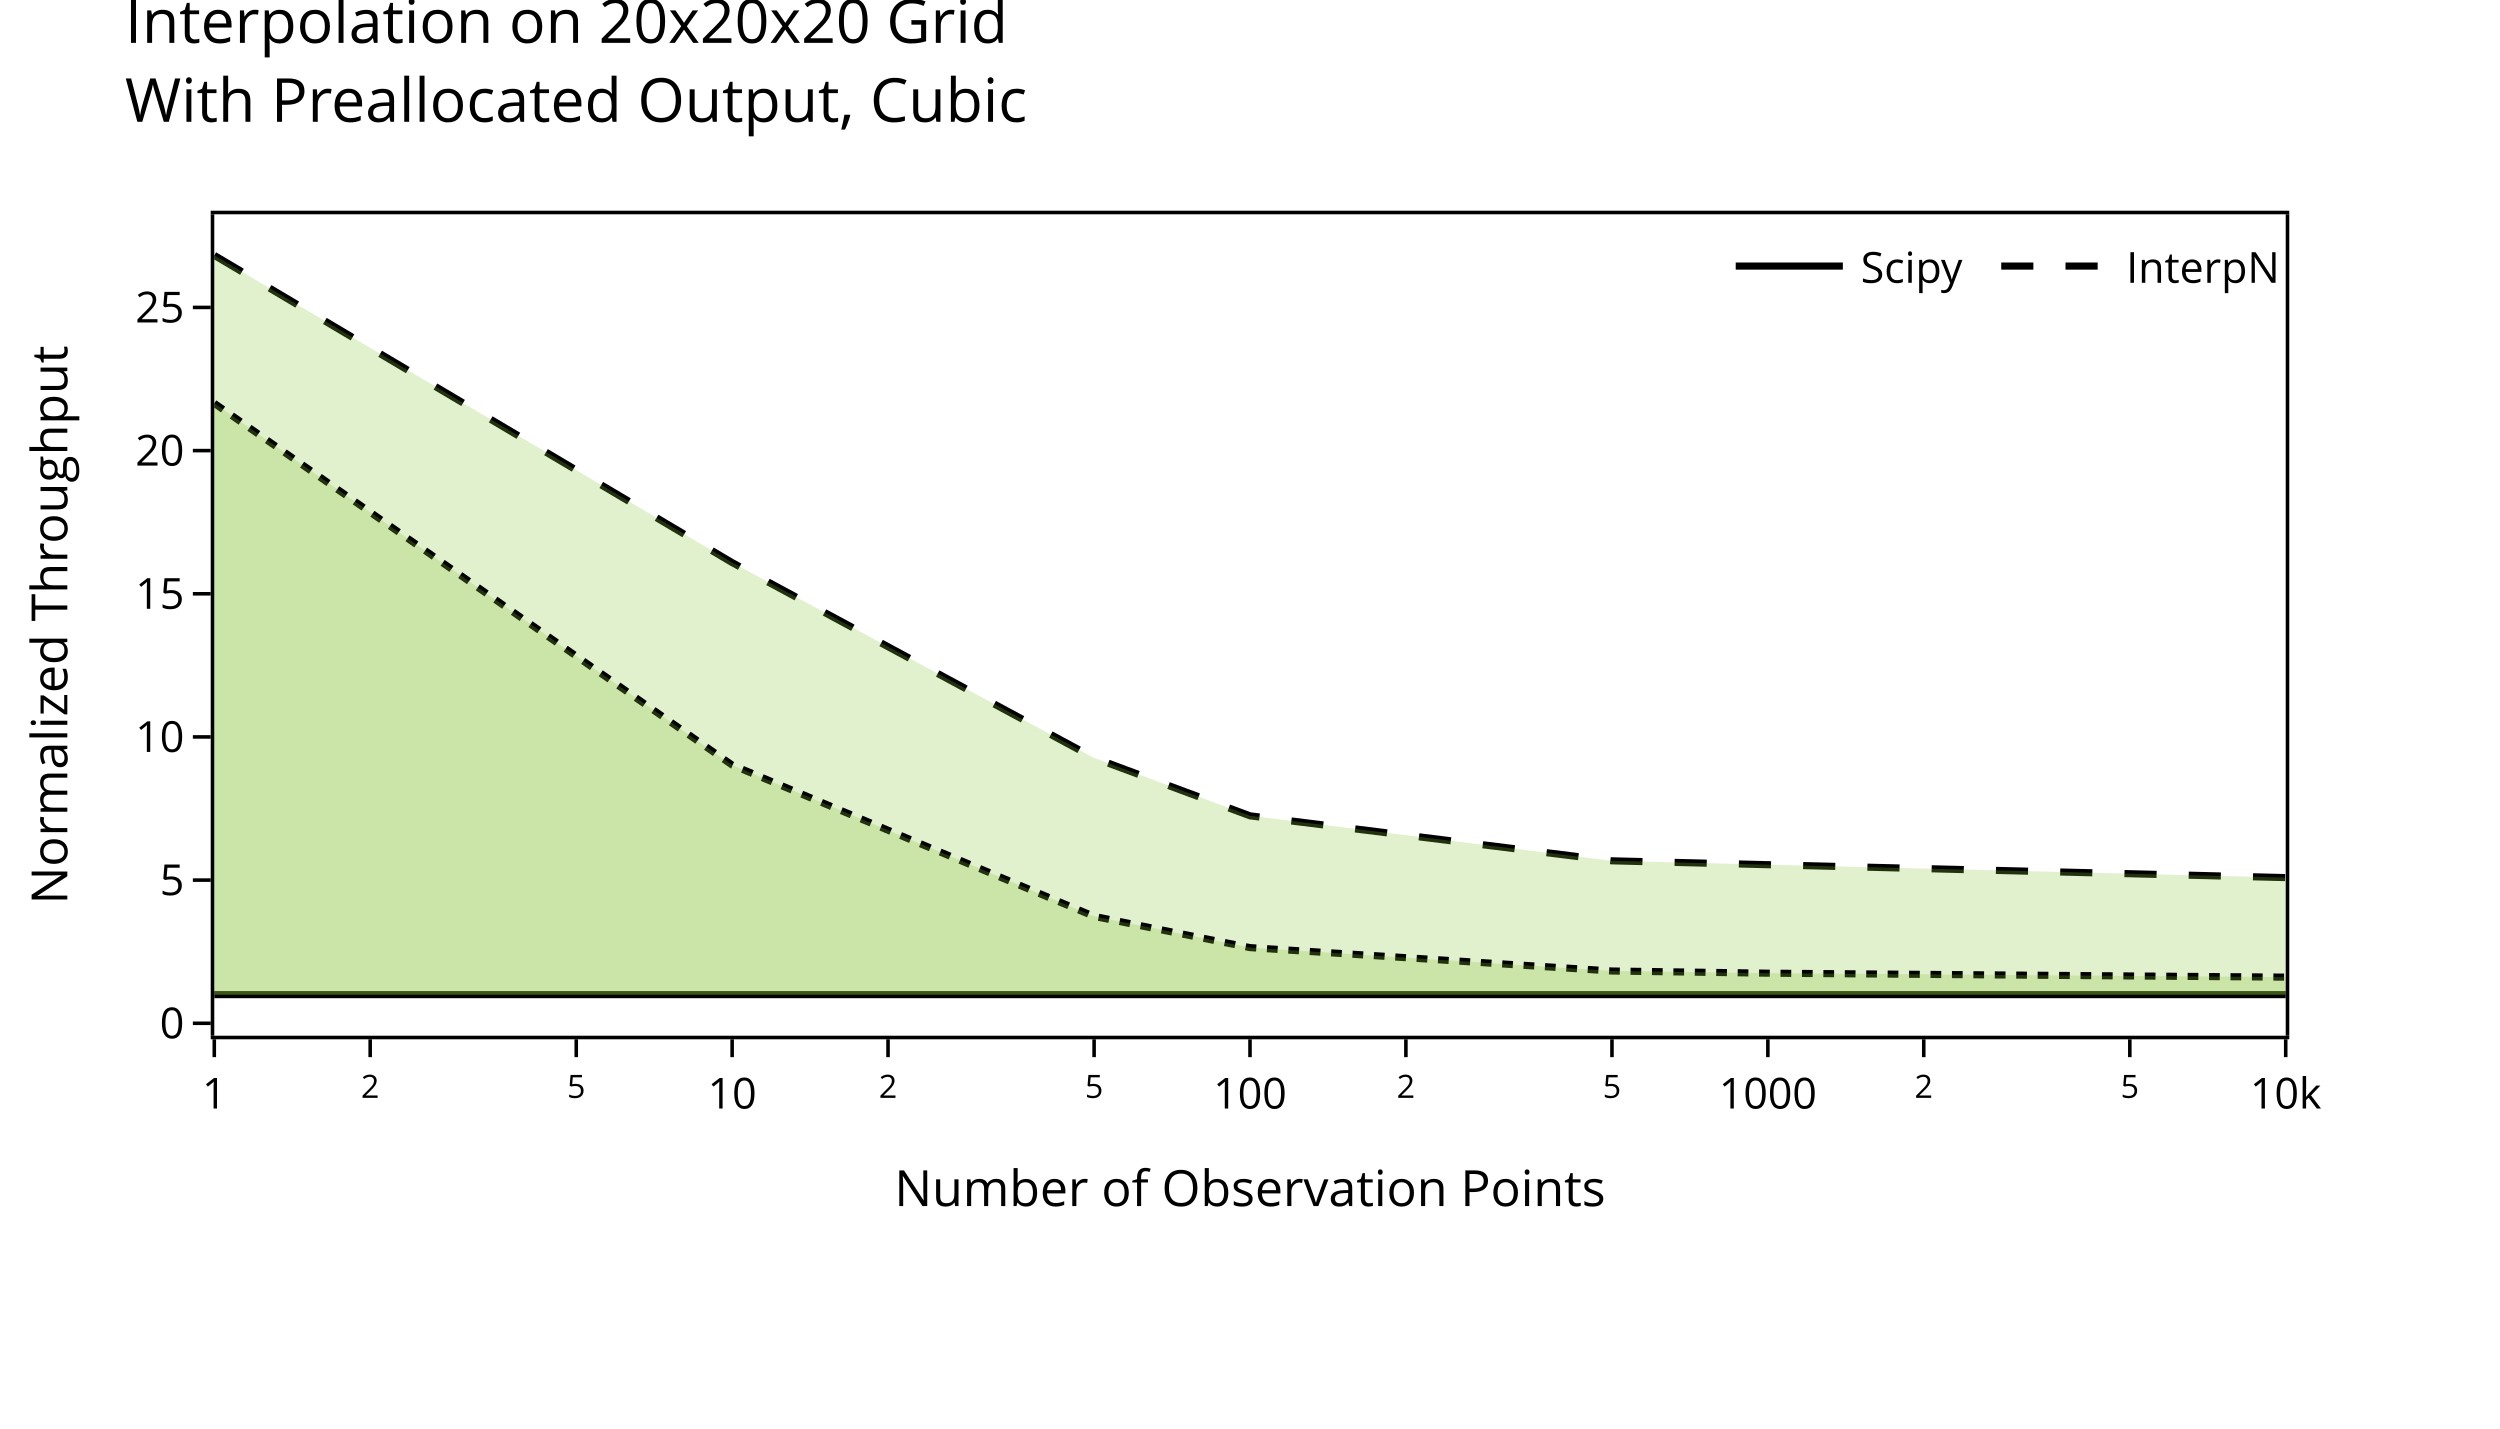
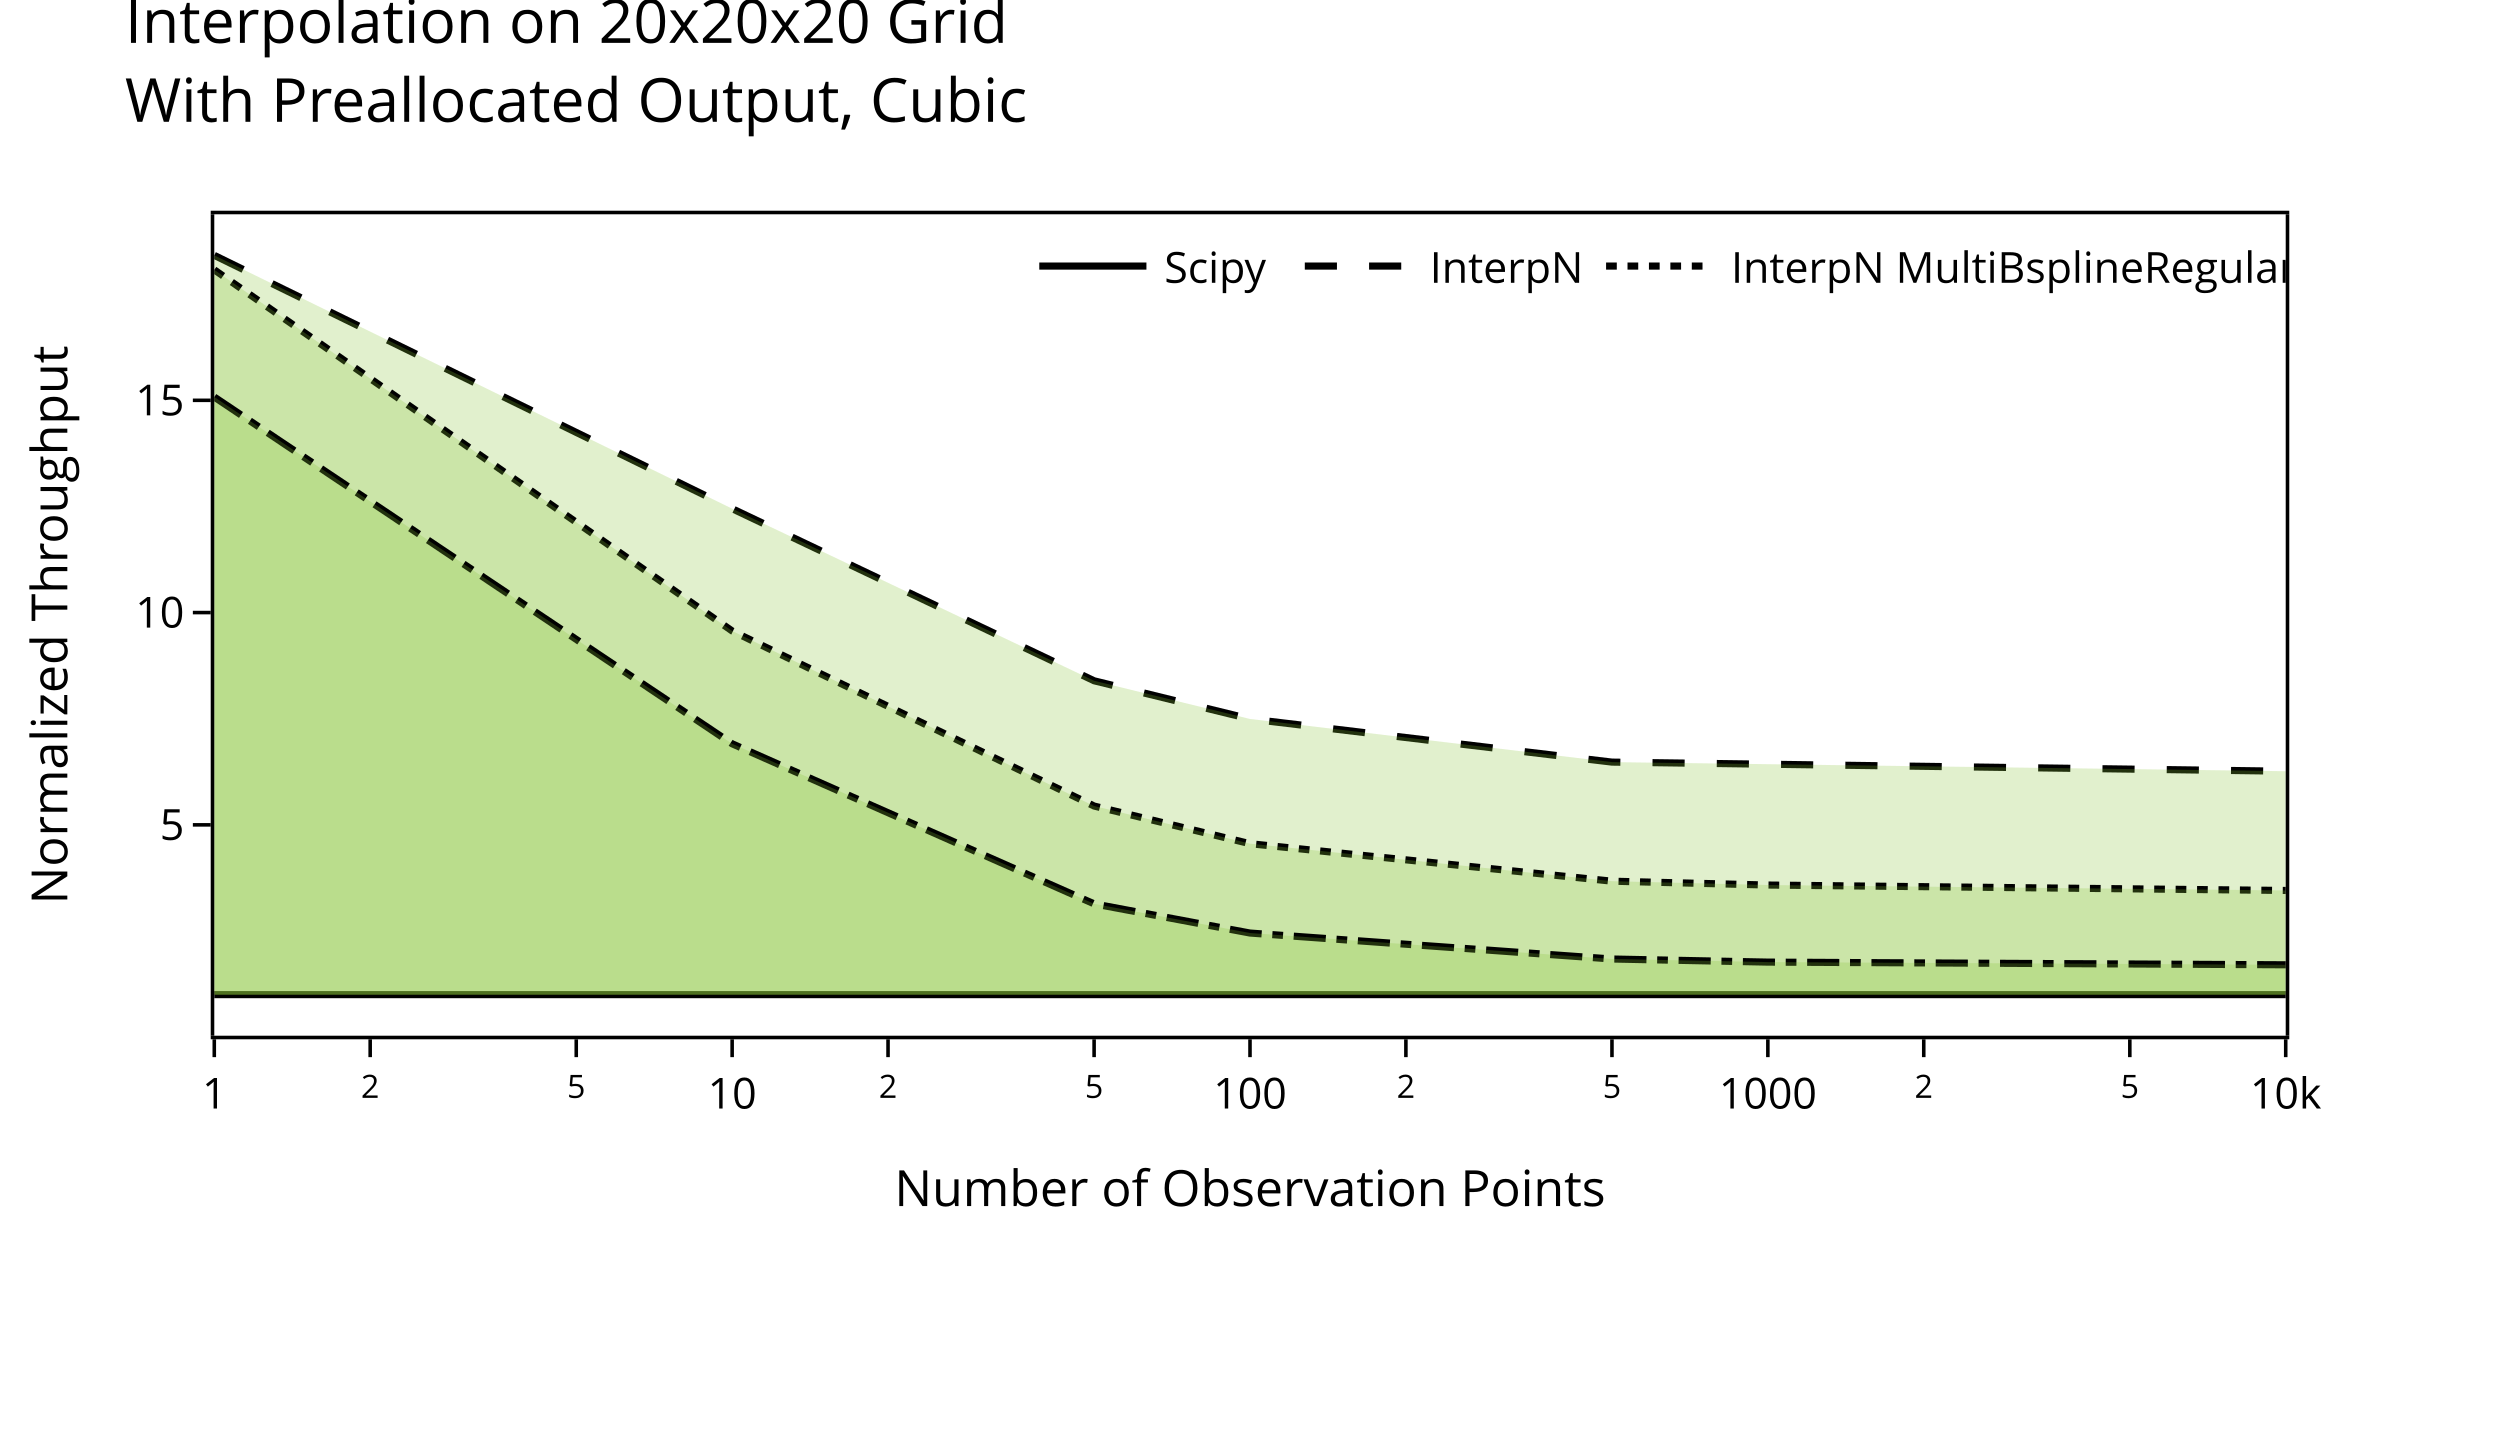
<svg xmlns="http://www.w3.org/2000/svg" class="main-svg" width="700" height="400" style="" viewBox="0 0 700 400">
  <rect x="0" y="0" width="700" height="400" style="fill: rgb(0, 0, 0); fill-opacity: 0;" />
-   <defs id="defs-3ebbe2">
+   <defs id="defs-7a36b5">
    <g class="clips">
-       <clipPath id="clip3ebbe2xyplot" class="plotclip">
+       <clipPath id="clip7a36b5xyplot" class="plotclip">
        <rect width="580" height="230" />
      </clipPath>
-       <clipPath class="axesclip" id="clip3ebbe2x">
+       <clipPath class="axesclip" id="clip7a36b5x">
        <rect x="60" y="0" width="580" height="400" />
      </clipPath>
-       <clipPath class="axesclip" id="clip3ebbe2y">
+       <clipPath class="axesclip" id="clip7a36b5y">
        <rect x="0" y="60" width="700" height="230" />
      </clipPath>
-       <clipPath class="axesclip" id="clip3ebbe2xy">
+       <clipPath class="axesclip" id="clip7a36b5xy">
        <rect x="60" y="60" width="580" height="230" />
      </clipPath>
    </g>
    <g class="gradients" />
    <g class="patterns" />
  </defs>
  <g class="bglayer">
    <rect class="bg" x="60" y="60" width="580" height="230" style="fill: rgb(0, 0, 0); fill-opacity: 0; stroke-width: 0;" />
  </g>
  <g class="layer-below">
    <g class="imagelayer" />
    <g class="shapelayer" />
  </g>
  <g class="cartesianlayer">
    <g class="subplot xy">
      <g class="layer-subplot">
        <g class="shapelayer" />
        <g class="imagelayer" />
      </g>
      <g class="minor-gridlayer">
        <g class="x" />
        <g class="y" />
      </g>
      <g class="gridlayer">
        <g class="x" />
        <g class="y" />
      </g>
      <g class="zerolinelayer" />
      <g class="layer-between">
        <g class="shapelayer" />
        <g class="imagelayer" />
      </g>
      <path class="xlines-below" />
      <path class="ylines-below" />
      <g class="overlines-below" />
      <g class="xaxislayer-below" />
      <g class="yaxislayer-below" />
      <g class="overaxes-below" />
      <g class="overplot">
-         <g class="xy" transform="translate(60,60)" clip-path="url(#clip3ebbe2xyplot)">
+         <g class="xy" transform="translate(60,60)" clip-path="url(#clip7a36b5xyplot)">
          <g class="scatterlayer mlayer">
-             <g class="trace scatter tracea18b52" style="stroke-miterlimit: 2; opacity: 1;">
+             <g class="trace scatter trace3fb8df" style="stroke-miterlimit: 2; opacity: 1;">
              <g class="fills" />
              <g class="errorbars" />
              <g class="lines">
                <path class="js-line" d="M0,218.5L580,218.5" style="vector-effect: none; fill: none; stroke: rgb(0, 0, 0); stroke-opacity: 1; stroke-width: 2px; opacity: 1;" />
              </g>
              <g class="points" />
              <g class="text" />
            </g>
-             <g class="trace scatter tracec6a259" style="stroke-miterlimit: 2; opacity: 1;">
-               <g class="fills" />
-               <g class="errorbars" />
-               <g class="lines">
-                 <path class="js-line" d="M0,11.5L145,97.53L246.35,152.22L290,168.43L391.35,181.03L580,185.73" style="vector-effect: none; fill: none; stroke: rgb(0, 0, 0); stroke-opacity: 1; stroke-dasharray: 9px, 9px; stroke-width: 2px; opacity: 1;" />
-               </g>
-               <g class="points" />
-               <g class="text" />
-             </g>
-             <g class="trace scatter trace1dd2a8" style="stroke-miterlimit: 2; opacity: 1;">
+             <g class="trace scatter trace194ff7" style="stroke-miterlimit: 2; opacity: 1;">
+               <g class="fills" />
+               <g class="errorbars" />
+               <g class="lines">
+                 <path class="js-line" d="M0,11.5L145,82.43L246.35,130.62L290,141.31L391.35,153.39L580,155.94" style="vector-effect: none; fill: none; stroke: rgb(0, 0, 0); stroke-opacity: 1; stroke-dasharray: 9px, 9px; stroke-width: 2px; opacity: 1;" />
+               </g>
+               <g class="points" />
+               <g class="text" />
+             </g>
+             <g class="trace scatter trace4c43e9" style="stroke-miterlimit: 2; opacity: 1;">
              <g class="fills">
                <g>
-                   <path class="js-fill" d="M0,11.5L145,97.53L246.35,152.22L290,168.43L391.35,181.03L580,185.73L580,218.5L0,218.5Z" style="fill: rgb(139, 196, 59); fill-opacity: 0.25; stroke-width: 0;" />
+                   <path class="js-fill" d="M0,11.5L145,82.43L246.35,130.62L290,141.31L391.35,153.39L580,155.94L580,218.5L0,218.5Z" style="fill: rgb(139, 196, 59); fill-opacity: 0.25; stroke-width: 0;" />
                </g>
              </g>
              <g class="errorbars" />
              <g class="lines">
-                 <path class="js-line" d="M0,11.5L145,97.53L246.35,152.22L290,168.43L391.35,181.03L580,185.73L580,218.5L0,218.5" style="vector-effect: none; fill: none; stroke: rgb(0, 204, 150); stroke-opacity: 1; stroke-width: 0px; opacity: 1;" />
-               </g>
-               <g class="points" />
-               <g class="text" />
-             </g>
-             <g class="trace scatter tracedcc61e" style="stroke-miterlimit: 2; opacity: 1;">
-               <g class="fills" />
-               <g class="errorbars" />
-               <g class="lines">
-                 <path class="js-line" d="M0,52.93L145,154.21L246.35,196.59L290,205.33L391.35,211.88L435,212.49L580,213.6" style="vector-effect: none; fill: none; stroke: rgb(0, 0, 0); stroke-opacity: 1; stroke-dasharray: 3px, 3px; stroke-width: 2px; opacity: 1;" />
-               </g>
-               <g class="points" />
-               <g class="text" />
-             </g>
-             <g class="trace scatter trace2694f0" style="stroke-miterlimit: 2; opacity: 1;">
+                 <path class="js-line" d="M0,11.5L145,82.43L246.35,130.62L290,141.31L391.35,153.39L580,155.94L580,218.5L0,218.5" style="vector-effect: none; fill: none; stroke: rgb(0, 204, 150); stroke-opacity: 1; stroke-width: 0px; opacity: 1;" />
+               </g>
+               <g class="points" />
+               <g class="text" />
+             </g>
+             <g class="trace scatter trace582d79" style="stroke-miterlimit: 2; opacity: 1;">
+               <g class="fills" />
+               <g class="errorbars" />
+               <g class="lines">
+                 <path class="js-line" d="M0,15.55L145,116.67L246.35,165.69L290,176.23L391.35,186.73L435,187.81L580,189.33" style="vector-effect: none; fill: none; stroke: rgb(0, 0, 0); stroke-opacity: 1; stroke-dasharray: 3px, 3px; stroke-width: 2px; opacity: 1;" />
+               </g>
+               <g class="points" />
+               <g class="text" />
+             </g>
+             <g class="trace scatter trace8fdf85" style="stroke-miterlimit: 2; opacity: 1;">
              <g class="fills">
                <g>
-                   <path class="js-fill" d="M0,52.93L145,154.21L246.35,196.59L290,205.33L391.35,211.88L435,212.49L580,213.6L580,218.5L435,218.5L0,218.5Z" style="fill: rgb(139, 196, 59); fill-opacity: 0.25; stroke-width: 0;" />
+                   <path class="js-fill" d="M0,15.55L145,116.67L246.35,165.69L290,176.23L391.35,186.73L435,187.81L580,189.33L580,218.5L435,218.5L0,218.5Z" style="fill: rgb(139, 196, 59); fill-opacity: 0.25; stroke-width: 0;" />
                </g>
              </g>
              <g class="errorbars" />
              <g class="lines">
-                 <path class="js-line" d="M0,52.93L145,154.21L246.35,196.59L290,205.33L391.35,211.88L435,212.49L580,213.6L580,218.5L435,218.5L0,218.5" style="vector-effect: none; fill: none; stroke: rgb(255, 161, 90); stroke-opacity: 1; stroke-width: 0px; opacity: 1;" />
+                 <path class="js-line" d="M0,15.55L145,116.67L246.35,165.69L290,176.23L391.35,186.73L435,187.81L580,189.33L580,218.5L435,218.5L0,218.5" style="vector-effect: none; fill: none; stroke: rgb(255, 161, 90); stroke-opacity: 1; stroke-width: 0px; opacity: 1;" />
+               </g>
+               <g class="points" />
+               <g class="text" />
+             </g>
+             <g class="trace scatter trace55dfe3" style="stroke-miterlimit: 2; opacity: 1;">
+               <g class="fills" />
+               <g class="errorbars" />
+               <g class="lines">
+                 <path class="js-line" d="M0,51.17L145,148.26L246.35,193.08L290,201.25L391.35,208.52L435,209.39L580,210.14" style="vector-effect: none; fill: none; stroke: rgb(0, 0, 0); stroke-opacity: 1; stroke-dasharray: 9px, 3px, 3px, 3px; stroke-width: 2px; opacity: 1;" />
+               </g>
+               <g class="points" />
+               <g class="text" />
+             </g>
+             <g class="trace scatter traced18bff" style="stroke-miterlimit: 2; opacity: 1;">
+               <g class="fills">
+                 <g>
+                   <path class="js-fill" d="M0,51.17L145,148.26L246.35,193.08L290,201.25L391.35,208.52L435,209.39L580,210.14L580,218.5L435,218.5L0,218.5Z" style="fill: rgb(139, 196, 59); fill-opacity: 0.25; stroke-width: 0;" />
+                 </g>
+               </g>
+               <g class="errorbars" />
+               <g class="lines">
+                 <path class="js-line" d="M0,51.17L145,148.26L246.35,193.08L290,201.25L391.35,208.52L435,209.39L580,210.14L580,218.5L435,218.5L0,218.5" style="vector-effect: none; fill: none; stroke: rgb(255, 102, 146); stroke-opacity: 1; stroke-width: 0px; opacity: 1;" />
              </g>
              <g class="points" />
              <g class="text" />
            </g>
          </g>
        </g>
      </g>
      <path class="xlines-above crisp" d="M59,290.5H641M59,59.5H641" style="fill: none; stroke-width: 1px; stroke: rgb(0, 0, 0); stroke-opacity: 1;" />
      <path class="ylines-above crisp" d="M59.5,60V290M640.5,60V290" style="fill: none; stroke-width: 1px; stroke: rgb(0, 0, 0); stroke-opacity: 1;" />
      <g class="overlines-above" />
      <g class="xaxislayer-above">
        <path class="xtick ticks crisp" d="M0,291v5" transform="translate(60,0)" style="stroke: rgb(0, 0, 0); stroke-opacity: 1; stroke-width: 1px;" />
        <path class="xtick ticks crisp" d="M0,291v5" transform="translate(103.65,0)" style="stroke: rgb(0, 0, 0); stroke-opacity: 1; stroke-width: 1px;" />
        <path class="xtick ticks crisp" d="M0,291v5" transform="translate(161.35,0)" style="stroke: rgb(0, 0, 0); stroke-opacity: 1; stroke-width: 1px;" />
        <path class="xtick ticks crisp" d="M0,291v5" transform="translate(205,0)" style="stroke: rgb(0, 0, 0); stroke-opacity: 1; stroke-width: 1px;" />
        <path class="xtick ticks crisp" d="M0,291v5" transform="translate(248.65,0)" style="stroke: rgb(0, 0, 0); stroke-opacity: 1; stroke-width: 1px;" />
        <path class="xtick ticks crisp" d="M0,291v5" transform="translate(306.35,0)" style="stroke: rgb(0, 0, 0); stroke-opacity: 1; stroke-width: 1px;" />
        <path class="xtick ticks crisp" d="M0,291v5" transform="translate(350,0)" style="stroke: rgb(0, 0, 0); stroke-opacity: 1; stroke-width: 1px;" />
        <path class="xtick ticks crisp" d="M0,291v5" transform="translate(393.65,0)" style="stroke: rgb(0, 0, 0); stroke-opacity: 1; stroke-width: 1px;" />
        <path class="xtick ticks crisp" d="M0,291v5" transform="translate(451.35,0)" style="stroke: rgb(0, 0, 0); stroke-opacity: 1; stroke-width: 1px;" />
        <path class="xtick ticks crisp" d="M0,291v5" transform="translate(495,0)" style="stroke: rgb(0, 0, 0); stroke-opacity: 1; stroke-width: 1px;" />
        <path class="xtick ticks crisp" d="M0,291v5" transform="translate(538.65,0)" style="stroke: rgb(0, 0, 0); stroke-opacity: 1; stroke-width: 1px;" />
        <path class="xtick ticks crisp" d="M0,291v5" transform="translate(596.35,0)" style="stroke: rgb(0, 0, 0); stroke-opacity: 1; stroke-width: 1px;" />
        <path class="xtick ticks crisp" d="M0,291v5" transform="translate(640,0)" style="stroke: rgb(0, 0, 0); stroke-opacity: 1; stroke-width: 1px;" />
        <g class="xtick">
          <text text-anchor="middle" x="0" y="310.4" transform="translate(60,0)" style="font-family: 'Open Sans', verdana, arial, sans-serif; font-size: 12px; fill: rgb(0, 0, 0); fill-opacity: 1; white-space: pre; opacity: 1;">1</text>
        </g>
        <g class="xtick">
          <text text-anchor="middle" x="0" y="307.4" style="font-family: 'Open Sans', verdana, arial, sans-serif; font-size: 9px; fill: rgb(0, 0, 0); fill-opacity: 1; white-space: pre; opacity: 1;" transform="translate(103.65,0)">2</text>
        </g>
        <g class="xtick">
          <text text-anchor="middle" x="0" y="307.4" style="font-family: 'Open Sans', verdana, arial, sans-serif; font-size: 9px; fill: rgb(0, 0, 0); fill-opacity: 1; white-space: pre; opacity: 1;" transform="translate(161.35,0)">5</text>
        </g>
        <g class="xtick">
          <text text-anchor="middle" x="0" y="310.4" style="font-family: 'Open Sans', verdana, arial, sans-serif; font-size: 12px; fill: rgb(0, 0, 0); fill-opacity: 1; white-space: pre; opacity: 1;" transform="translate(205,0)">10</text>
        </g>
        <g class="xtick">
          <text text-anchor="middle" x="0" y="307.4" style="font-family: 'Open Sans', verdana, arial, sans-serif; font-size: 9px; fill: rgb(0, 0, 0); fill-opacity: 1; white-space: pre; opacity: 1;" transform="translate(248.65,0)">2</text>
        </g>
        <g class="xtick">
          <text text-anchor="middle" x="0" y="307.4" style="font-family: 'Open Sans', verdana, arial, sans-serif; font-size: 9px; fill: rgb(0, 0, 0); fill-opacity: 1; white-space: pre; opacity: 1;" transform="translate(306.35,0)">5</text>
        </g>
        <g class="xtick">
          <text text-anchor="middle" x="0" y="310.4" style="font-family: 'Open Sans', verdana, arial, sans-serif; font-size: 12px; fill: rgb(0, 0, 0); fill-opacity: 1; white-space: pre; opacity: 1;" transform="translate(350,0)">100</text>
        </g>
        <g class="xtick">
          <text text-anchor="middle" x="0" y="307.4" style="font-family: 'Open Sans', verdana, arial, sans-serif; font-size: 9px; fill: rgb(0, 0, 0); fill-opacity: 1; white-space: pre; opacity: 1;" transform="translate(393.65,0)">2</text>
        </g>
        <g class="xtick">
          <text text-anchor="middle" x="0" y="307.4" style="font-family: 'Open Sans', verdana, arial, sans-serif; font-size: 9px; fill: rgb(0, 0, 0); fill-opacity: 1; white-space: pre; opacity: 1;" transform="translate(451.35,0)">5</text>
        </g>
        <g class="xtick">
          <text text-anchor="middle" x="0" y="310.4" style="font-family: 'Open Sans', verdana, arial, sans-serif; font-size: 12px; fill: rgb(0, 0, 0); fill-opacity: 1; white-space: pre; opacity: 1;" transform="translate(495,0)">1000</text>
        </g>
        <g class="xtick">
          <text text-anchor="middle" x="0" y="307.4" style="font-family: 'Open Sans', verdana, arial, sans-serif; font-size: 9px; fill: rgb(0, 0, 0); fill-opacity: 1; white-space: pre; opacity: 1;" transform="translate(538.65,0)">2</text>
        </g>
        <g class="xtick">
          <text text-anchor="middle" x="0" y="307.4" style="font-family: 'Open Sans', verdana, arial, sans-serif; font-size: 9px; fill: rgb(0, 0, 0); fill-opacity: 1; white-space: pre; opacity: 1;" transform="translate(596.35,0)">5</text>
        </g>
        <g class="xtick">
          <text text-anchor="middle" x="0" y="310.4" style="font-family: 'Open Sans', verdana, arial, sans-serif; font-size: 12px; fill: rgb(0, 0, 0); fill-opacity: 1; white-space: pre; opacity: 1;" transform="translate(640,0)">10k</text>
        </g>
      </g>
      <g class="yaxislayer-above">
-         <path class="ytick ticks crisp" d="M59,0h-5" transform="translate(0,286.52)" style="stroke: rgb(0, 0, 0); stroke-opacity: 1; stroke-width: 1px;" />
-         <path class="ytick ticks crisp" d="M59,0h-5" transform="translate(0,246.43)" style="stroke: rgb(0, 0, 0); stroke-opacity: 1; stroke-width: 1px;" />
-         <path class="ytick ticks crisp" d="M59,0h-5" transform="translate(0,206.34)" style="stroke: rgb(0, 0, 0); stroke-opacity: 1; stroke-width: 1px;" />
-         <path class="ytick ticks crisp" d="M59,0h-5" transform="translate(0,166.26)" style="stroke: rgb(0, 0, 0); stroke-opacity: 1; stroke-width: 1px;" />
-         <path class="ytick ticks crisp" d="M59,0h-5" transform="translate(0,126.17)" style="stroke: rgb(0, 0, 0); stroke-opacity: 1; stroke-width: 1px;" />
-         <path class="ytick ticks crisp" d="M59,0h-5" transform="translate(0,86.08)" style="stroke: rgb(0, 0, 0); stroke-opacity: 1; stroke-width: 1px;" />
+         <path class="ytick ticks crisp" d="M59,0h-5" transform="translate(0,230.96)" style="stroke: rgb(0, 0, 0); stroke-opacity: 1; stroke-width: 1px;" />
+         <path class="ytick ticks crisp" d="M59,0h-5" transform="translate(0,171.52)" style="stroke: rgb(0, 0, 0); stroke-opacity: 1; stroke-width: 1px;" />
+         <path class="ytick ticks crisp" d="M59,0h-5" transform="translate(0,112.09)" style="stroke: rgb(0, 0, 0); stroke-opacity: 1; stroke-width: 1px;" />
        <g class="ytick">
-           <text text-anchor="end" x="51.6" y="4.2" transform="translate(0,286.52)" style="font-family: 'Open Sans', verdana, arial, sans-serif; font-size: 12px; fill: rgb(0, 0, 0); fill-opacity: 1; white-space: pre; opacity: 1;">0</text>
+           <text text-anchor="end" x="51.6" y="4.2" transform="translate(0,230.96)" style="font-family: 'Open Sans', verdana, arial, sans-serif; font-size: 12px; fill: rgb(0, 0, 0); fill-opacity: 1; white-space: pre; opacity: 1;">5</text>
        </g>
        <g class="ytick">
-           <text text-anchor="end" x="51.6" y="4.2" style="font-family: 'Open Sans', verdana, arial, sans-serif; font-size: 12px; fill: rgb(0, 0, 0); fill-opacity: 1; white-space: pre; opacity: 1;" transform="translate(0,246.43)">5</text>
+           <text text-anchor="end" x="51.6" y="4.2" style="font-family: 'Open Sans', verdana, arial, sans-serif; font-size: 12px; fill: rgb(0, 0, 0); fill-opacity: 1; white-space: pre; opacity: 1;" transform="translate(0,171.52)">10</text>
        </g>
        <g class="ytick">
-           <text text-anchor="end" x="51.6" y="4.2" style="font-family: 'Open Sans', verdana, arial, sans-serif; font-size: 12px; fill: rgb(0, 0, 0); fill-opacity: 1; white-space: pre; opacity: 1;" transform="translate(0,206.34)">10</text>
-         </g>
-         <g class="ytick">
-           <text text-anchor="end" x="51.6" y="4.2" style="font-family: 'Open Sans', verdana, arial, sans-serif; font-size: 12px; fill: rgb(0, 0, 0); fill-opacity: 1; white-space: pre; opacity: 1;" transform="translate(0,166.26)">15</text>
-         </g>
-         <g class="ytick">
-           <text text-anchor="end" x="51.6" y="4.2" style="font-family: 'Open Sans', verdana, arial, sans-serif; font-size: 12px; fill: rgb(0, 0, 0); fill-opacity: 1; white-space: pre; opacity: 1;" transform="translate(0,126.17)">20</text>
-         </g>
-         <g class="ytick">
-           <text text-anchor="end" x="51.6" y="4.2" style="font-family: 'Open Sans', verdana, arial, sans-serif; font-size: 12px; fill: rgb(0, 0, 0); fill-opacity: 1; white-space: pre; opacity: 1;" transform="translate(0,86.08)">25</text>
+           <text text-anchor="end" x="51.6" y="4.2" style="font-family: 'Open Sans', verdana, arial, sans-serif; font-size: 12px; fill: rgb(0, 0, 0); fill-opacity: 1; white-space: pre; opacity: 1;" transform="translate(0,112.09)">15</text>
        </g>
      </g>
      <g class="overaxes-above" />
    </g>
  </g>
  <g class="polarlayer" />
  <g class="smithlayer" />
  <g class="ternarylayer" />
  <g class="geolayer" />
  <g class="funnelarealayer" />
  <g class="pielayer" />
  <g class="iciclelayer" />
  <g class="treemaplayer" />
  <g class="sunburstlayer" />
  <g class="glimages" />
-   <defs id="topdefs-3ebbe2">
+   <defs id="topdefs-7a36b5">
    <g class="clips" />
-     <clipPath id="legend3ebbe2">
-       <rect width="159" height="29" x="0" y="0" />
+     <clipPath id="legend7a36b5">
+       <rect width="354" height="29" x="0" y="0" />
    </clipPath>
  </defs>
  <g class="layer-above">
    <g class="imagelayer" />
    <g class="shapelayer" />
  </g>
  <g class="infolayer">
-     <g class="legend" pointer-events="all" transform="translate(481,60)">
-       <rect class="bg" shape-rendering="crispEdges" width="159" height="29" x="0" y="0" style="stroke: rgb(68, 68, 68); stroke-opacity: 1; fill: rgb(0, 0, 0); fill-opacity: 0; stroke-width: 0px;" />
-       <g class="scrollbox" transform="" clip-path="url(#legend3ebbe2)">
+     <g class="legend" pointer-events="all" transform="translate(286,60)">
+       <rect class="bg" shape-rendering="crispEdges" width="354" height="29" x="0" y="0" style="stroke: rgb(68, 68, 68); stroke-opacity: 1; fill: rgb(0, 0, 0); fill-opacity: 0; stroke-width: 0px;" />
+       <g class="scrollbox" transform="" clip-path="url(#legend7a36b5)">
        <g class="groups">
          <g class="traces" transform="translate(0,14.5)" style="opacity: 1;">
            <text class="legendtext" text-anchor="start" x="40" y="4.68" style="font-family: 'Open Sans', verdana, arial, sans-serif; font-size: 12px; fill: rgb(0, 0, 0); fill-opacity: 1; white-space: pre;">Scipy</text>
            <g class="layers" style="opacity: 1;">
              <g class="legendfill" />
              <g class="legendlines">
                <path class="js-line" d="M5,0h30" style="fill: none; stroke: rgb(0, 0, 0); stroke-opacity: 1; stroke-width: 2px;" />
              </g>
              <g class="legendsymbols">
                <g class="legendpoints" />
              </g>
            </g>
            <rect class="legendtoggle" x="0" y="-9.5" width="71.844" height="19" style="fill: rgb(0, 0, 0); fill-opacity: 0;" />
          </g>
          <g class="traces" transform="translate(74.34375,14.5)" style="opacity: 1;">
            <text class="legendtext" text-anchor="start" x="40" y="4.68" style="font-family: 'Open Sans', verdana, arial, sans-serif; font-size: 12px; fill: rgb(0, 0, 0); fill-opacity: 1; white-space: pre;">InterpN</text>
            <g class="layers" style="opacity: 1;">
              <g class="legendfill" />
              <g class="legendlines">
                <path class="js-line" d="M5,0h30" style="fill: none; stroke: rgb(0, 0, 0); stroke-opacity: 1; stroke-dasharray: 9px, 9px; stroke-width: 2px;" />
              </g>
              <g class="legendsymbols">
                <g class="legendpoints" />
              </g>
            </g>
            <rect class="legendtoggle" x="0" y="-9.5" width="81.859" height="19" style="fill: rgb(0, 0, 0); fill-opacity: 0;" />
          </g>
+           <g class="traces" transform="translate(158.7031,14.5)" style="opacity: 1;">
+             <text class="legendtext" text-anchor="start" x="40" y="4.68" style="font-family: 'Open Sans', verdana, arial, sans-serif; font-size: 12px; fill: rgb(0, 0, 0); fill-opacity: 1; white-space: pre;">InterpN MultiBsplineRegular</text>
+             <g class="layers" style="opacity: 1;">
+               <g class="legendfill" />
+               <g class="legendlines">
+                 <path class="js-line" d="M5,0h30" style="fill: none; stroke: rgb(0, 0, 0); stroke-opacity: 1; stroke-dasharray: 3px, 3px; stroke-width: 2px;" />
+               </g>
+               <g class="legendsymbols">
+                 <g class="legendpoints" />
+               </g>
+             </g>
+             <rect class="legendtoggle" x="0" y="-9.5" width="191.906" height="19" style="fill: rgb(0, 0, 0); fill-opacity: 0;" />
+           </g>
        </g>
      </g>
      <rect class="scrollbar" rx="20" ry="3" width="0" height="0" x="0" y="0" style="fill: rgb(128, 139, 164); fill-opacity: 1;" />
    </g>
    <g class="g-gtitle">
      <text class="gtitle" x="35" y="12" text-anchor="start" dy="0.7em" style="opacity: 1; font-family: 'Open Sans', verdana, arial, sans-serif; font-size: 17px; fill: rgb(0, 0, 0); fill-opacity: 1; white-space: pre;">
        <tspan class="line" dy="0em" x="35" y="12">Interpolation on 20x20x20 Grid</tspan>
        <tspan class="line" dy="1.3em" x="35" y="12">With Preallocated Output, Cubic</tspan>
      </text>
    </g>
    <g class="g-xtitle">
      <text class="xtitle" x="350" y="337.706" text-anchor="middle" style="opacity: 1; font-family: 'Open Sans', verdana, arial, sans-serif; font-size: 14px; fill: rgb(0, 0, 0); fill-opacity: 1; white-space: pre;">Number of Observation Points</text>
    </g>
    <g class="g-ytitle">
      <text class="ytitle" transform="rotate(-90,18.85,175)" x="18.85" y="175" text-anchor="middle" style="opacity: 1; font-family: 'Open Sans', verdana, arial, sans-serif; font-size: 14px; fill: rgb(0, 0, 0); fill-opacity: 1; white-space: pre;">Normalized Throughput</text>
    </g>
  </g>
</svg>
